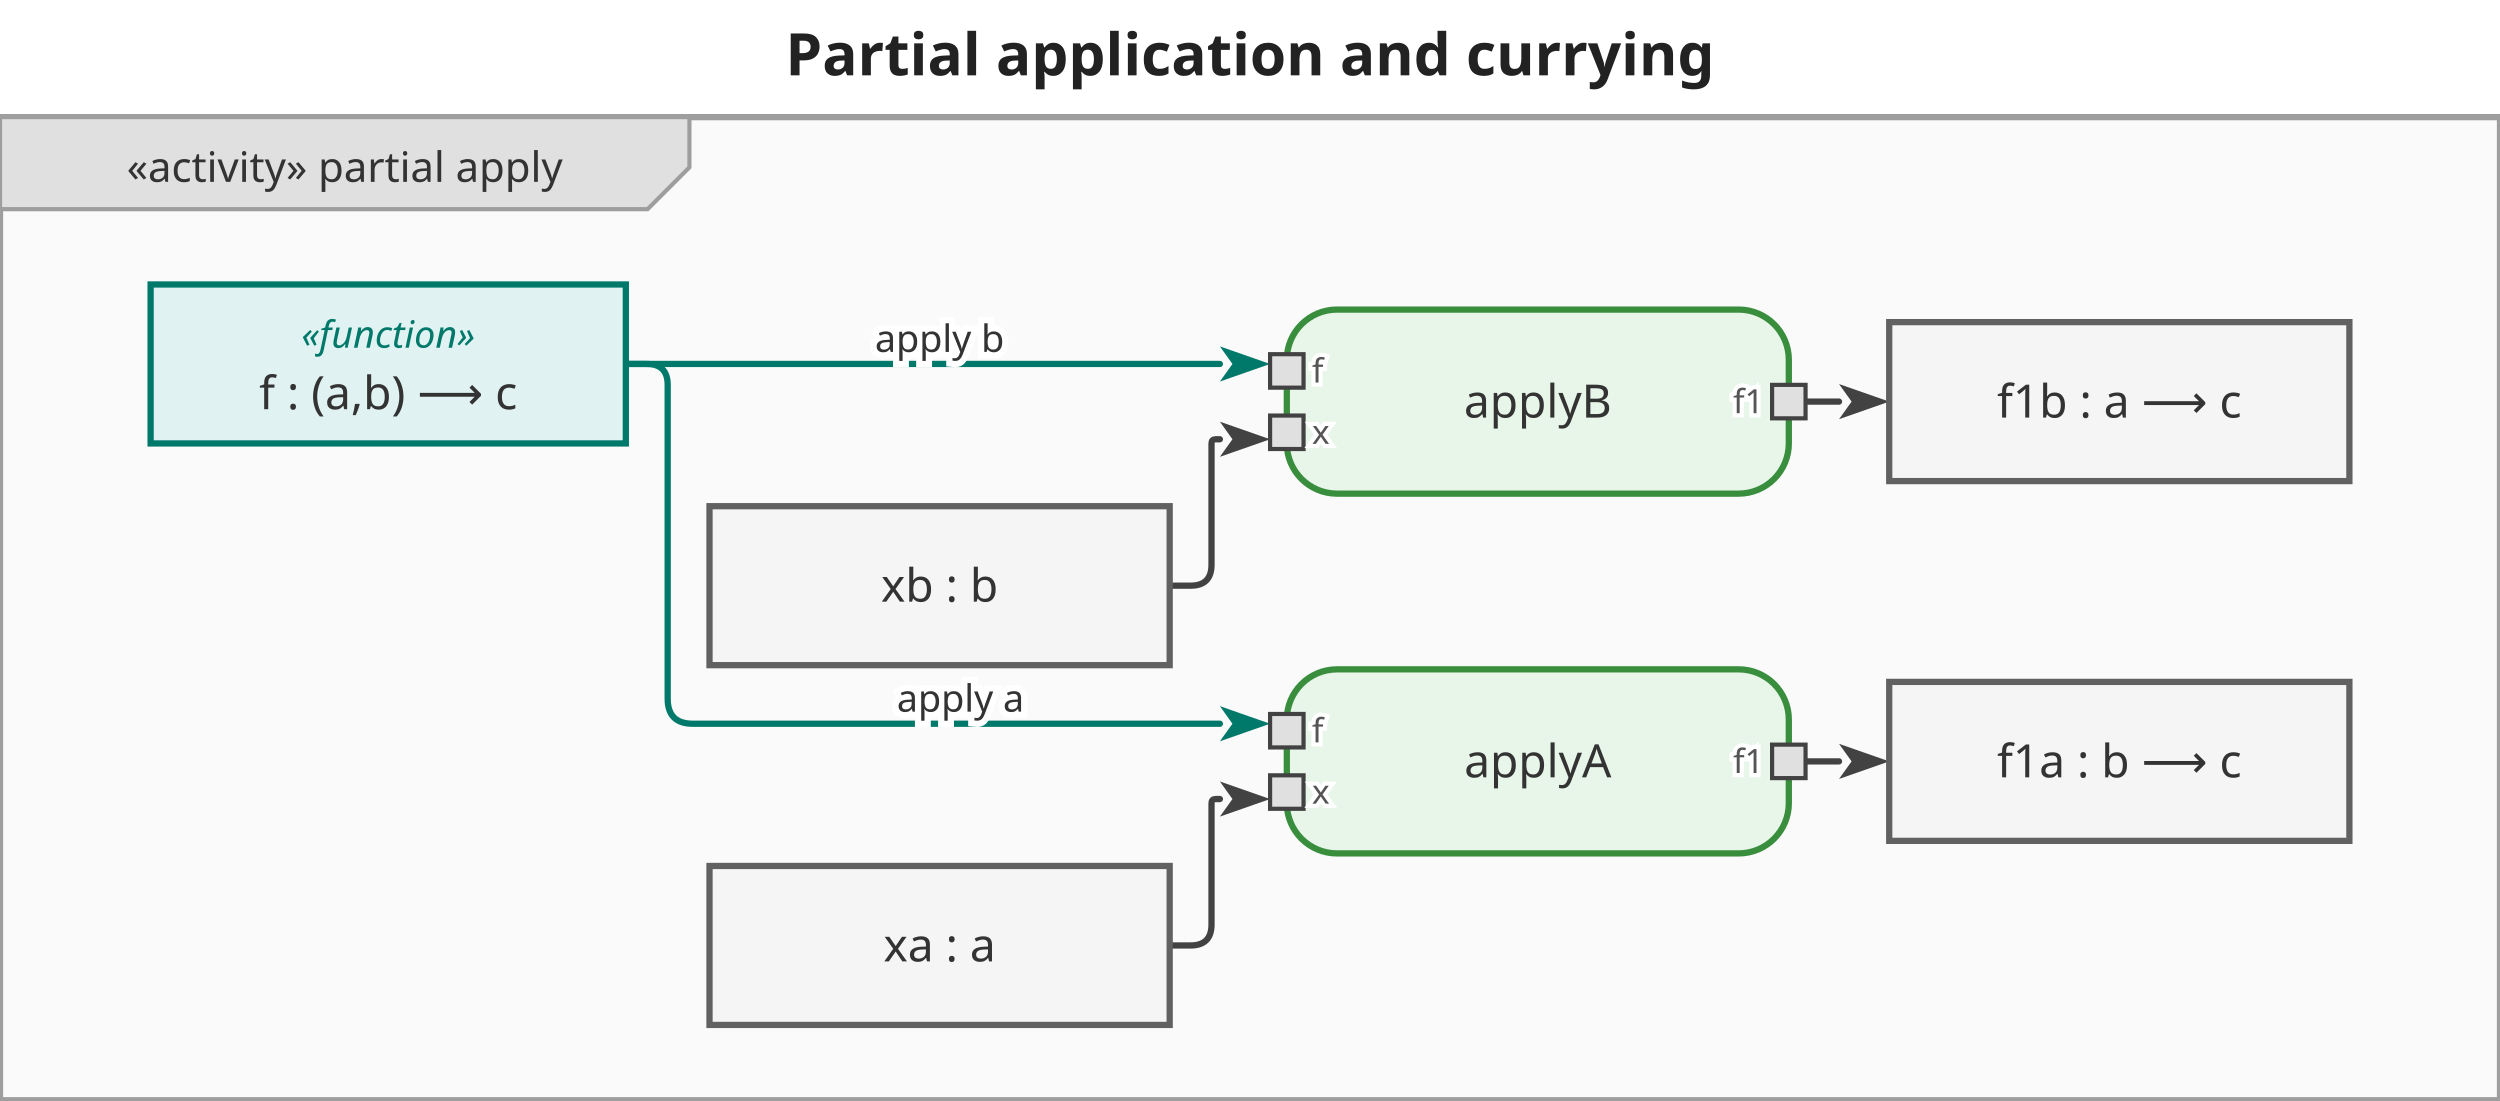
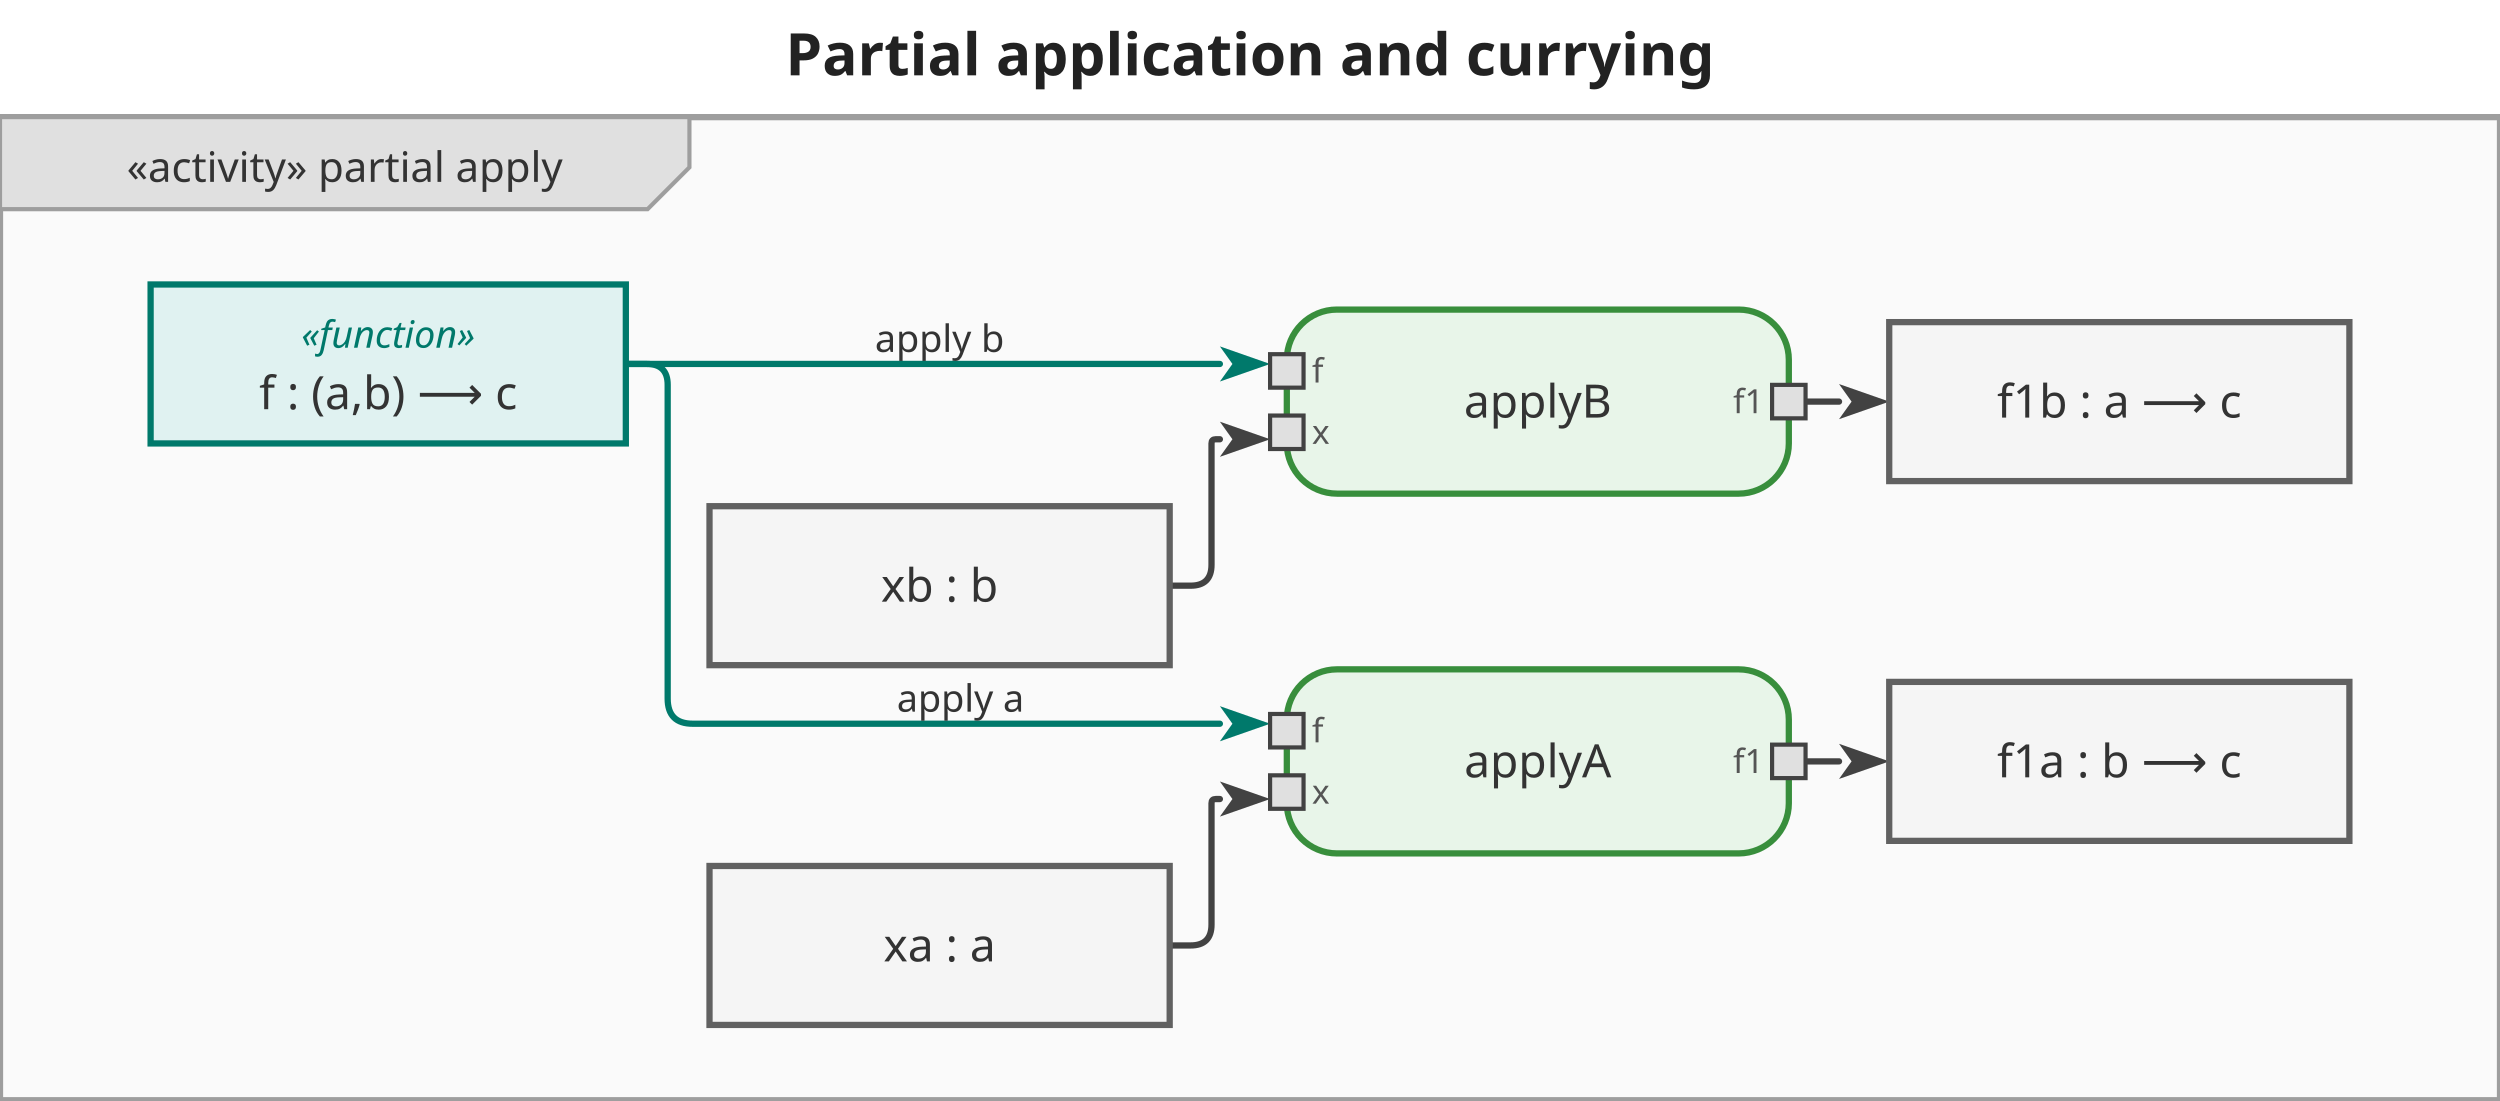
<svg xmlns="http://www.w3.org/2000/svg" viewBox="0 0 597.6 263" width="597.6" height="263">
  <defs>
    <marker id="arrowFilled" viewBox="0 0 10 10" refX="0" refY="5" markerWidth="8" markerHeight="8" orient="auto-start-reverse">
      <path d="M0,1.5 L10,5 L0,8.5 L2.5,5 Z" fill="#424242" />
    </marker>
    <marker id="arrowOpen" viewBox="0 0 10 10" refX="0" refY="5" markerWidth="8" markerHeight="8" orient="auto-start-reverse">
      <path d="M0,1.5 L10,5 L0,8.5" fill="none" stroke="#424242" stroke-width="1.25" />
    </marker>
    <marker id="arrowHof" viewBox="0 0 10 10" refX="0" refY="5" markerWidth="8" markerHeight="8" orient="auto-start-reverse">
      <path d="M0,1.5 L10,5 L0,8.5 L2.5,5 Z" fill="#00796b" />
    </marker>
  </defs>
  <rect width="597.6" height="263" fill="white" />
  <text x="298.8" y="18" text-anchor="middle" font-size="14" font-weight="bold" font-family="sans-serif" fill="#222">Partial application and currying</text>
  <g transform="translate(0,28)">
    <rect x="0" y="0" width="597.6" height="235" fill="#fafafa" stroke="#9e9e9e" stroke-width="1.5" />
    <g class="diagram-frame-tab tab-activity">
      <path d="M0,0 L164.8,0 L164.8,12 L154.8,22 L0,22 Z" fill="#e0e0e0" stroke="#9e9e9e" stroke-width="1" />
      <text x="82.4" y="12" text-anchor="middle" font-size="10" font-family="sans-serif" dominant-baseline="middle" fill="#333">«activity» partial apply</text>
    </g>
    <g class="edge hof-edge">
      <path d="M149.6,59.0 L154.6,59.0 Q159.6,59.0 159.6,64.0 L159.6,139.0 Q159.6,145.0 165.6,145.0 L291.6,145.0" fill="none" stroke="#00796b" stroke-width="1.5" stroke-linejoin="round" stroke-linecap="round" marker-end="url(#arrowHof)" />
-       <text x="229.6" y="139" text-anchor="middle" dominant-baseline="middle" font-size="9" font-family="sans-serif" fill="#333" stroke="white" stroke-width="3" paint-order="stroke fill">apply a</text>
+       <text x="229.6" y="139" text-anchor="middle" dominant-baseline="middle" font-size="9" font-family="sans-serif" fill="#333">apply a</text>
    </g>
    <g class="edge">
      <path d="M279.6,198.0 L284.6,198.0 Q289.6,198.0 289.6,193.0 L289.6,164.0 Q289.6,163.0 290.6,163.0 L291.6,163.0" fill="none" stroke="#424242" stroke-width="1.5" stroke-linejoin="round" stroke-linecap="round" marker-end="url(#arrowFilled)" />
    </g>
    <g class="edge">
      <path d="M431.6,154.0 L439.6,154.0" fill="none" stroke="#424242" stroke-width="1.5" stroke-linejoin="round" stroke-linecap="round" marker-end="url(#arrowFilled)" />
    </g>
    <g class="edge hof-edge">
      <path d="M149.6,59.0 L291.6,59.0" fill="none" stroke="#00796b" stroke-width="1.5" stroke-linejoin="round" stroke-linecap="round" marker-end="url(#arrowHof)" />
-       <text x="224.6" y="53" text-anchor="middle" dominant-baseline="middle" font-size="9" font-family="sans-serif" fill="#333" stroke="white" stroke-width="3" paint-order="stroke fill">apply b</text>
+       <text x="224.6" y="53" text-anchor="middle" dominant-baseline="middle" font-size="9" font-family="sans-serif" fill="#333">apply b</text>
    </g>
    <g class="edge">
      <path d="M279.6,112.0 L284.6,112.0 Q289.6,112.0 289.6,107.0 L289.6,78.0 Q289.6,77.0 290.6,77.0 L291.6,77.0" fill="none" stroke="#424242" stroke-width="1.5" stroke-linejoin="round" stroke-linecap="round" marker-end="url(#arrowFilled)" />
    </g>
    <g class="edge">
      <path d="M431.6,68.0 L439.6,68.0" fill="none" stroke="#424242" stroke-width="1.5" stroke-linejoin="round" stroke-linecap="round" marker-end="url(#arrowFilled)" />
    </g>
    <g class="action-node">
      <rect x="307.6" y="132" width="120" height="44" rx="12" fill="#e8f5e9" stroke="#388e3c" stroke-width="1.5" />
      <text class="action-label" x="367.6" y="154" text-anchor="middle" font-size="11" font-family="sans-serif" dominant-baseline="middle" fill="#333">applyA</text>
      <g class="pin pin-in">
        <rect x="303.6" y="142.667" width="8" height="8" fill="#e0e0e0" stroke="#424242" stroke-width="1" />
-         <text x="313.6" y="146.667" text-anchor="start" font-size="8" font-family="sans-serif" dominant-baseline="middle" fill="#555" stroke="white" stroke-width="2" paint-order="stroke fill">f</text>
+         <text x="313.6" y="146.667" text-anchor="start" font-size="8" font-family="sans-serif" dominant-baseline="middle" fill="#555">f</text>
      </g>
      <g class="pin pin-in">
        <rect x="303.6" y="157.333" width="8" height="8" fill="#e0e0e0" stroke="#424242" stroke-width="1" />
-         <text x="313.6" y="161.333" text-anchor="start" font-size="8" font-family="sans-serif" dominant-baseline="middle" fill="#555" stroke="white" stroke-width="2" paint-order="stroke fill">x</text>
+         <text x="313.6" y="161.333" text-anchor="start" font-size="8" font-family="sans-serif" dominant-baseline="middle" fill="#555">x</text>
      </g>
      <g class="pin pin-out">
        <rect x="423.6" y="150" width="8" height="8" fill="#e0e0e0" stroke="#424242" stroke-width="1" />
-         <text x="421.6" y="154" text-anchor="end" font-size="8" font-family="sans-serif" dominant-baseline="middle" fill="#555" stroke="white" stroke-width="2" paint-order="stroke fill">f1</text>
+         <text x="421.6" y="154" text-anchor="end" font-size="8" font-family="sans-serif" dominant-baseline="middle" fill="#555">f1</text>
      </g>
    </g>
    <g class="action-node">
      <rect x="307.6" y="46" width="120" height="44" rx="12" fill="#e8f5e9" stroke="#388e3c" stroke-width="1.5" />
      <text class="action-label" x="367.6" y="68" text-anchor="middle" font-size="11" font-family="sans-serif" dominant-baseline="middle" fill="#333">applyB</text>
      <g class="pin pin-in">
        <rect x="303.6" y="56.667" width="8" height="8" fill="#e0e0e0" stroke="#424242" stroke-width="1" />
-         <text x="313.6" y="60.667" text-anchor="start" font-size="8" font-family="sans-serif" dominant-baseline="middle" fill="#555" stroke="white" stroke-width="2" paint-order="stroke fill">f</text>
+         <text x="313.6" y="60.667" text-anchor="start" font-size="8" font-family="sans-serif" dominant-baseline="middle" fill="#555">f</text>
      </g>
      <g class="pin pin-in">
        <rect x="303.6" y="71.333" width="8" height="8" fill="#e0e0e0" stroke="#424242" stroke-width="1" />
-         <text x="313.6" y="75.333" text-anchor="start" font-size="8" font-family="sans-serif" dominant-baseline="middle" fill="#555" stroke="white" stroke-width="2" paint-order="stroke fill">x</text>
+         <text x="313.6" y="75.333" text-anchor="start" font-size="8" font-family="sans-serif" dominant-baseline="middle" fill="#555">x</text>
      </g>
      <g class="pin pin-out">
        <rect x="423.6" y="64" width="8" height="8" fill="#e0e0e0" stroke="#424242" stroke-width="1" />
-         <text x="421.6" y="68" text-anchor="end" font-size="8" font-family="sans-serif" dominant-baseline="middle" fill="#555" stroke="white" stroke-width="2" paint-order="stroke fill">f1</text>
+         <text x="421.6" y="68" text-anchor="end" font-size="8" font-family="sans-serif" dominant-baseline="middle" fill="#555">f1</text>
      </g>
    </g>
    <g class="object-node hof">
      <rect x="36" y="40" width="113.6" height="38" fill="#e0f2f1" stroke="#00796b" stroke-width="1.5" />
      <text x="92.8" y="52" text-anchor="middle" font-size="9" font-style="italic" font-family="sans-serif" dominant-baseline="middle" fill="#00796b">«function»</text>
      <text x="92.8" y="66" text-anchor="middle" font-size="11" font-family="sans-serif" dominant-baseline="middle" fill="#333">f : (a,b) ⟶ c</text>
    </g>
    <g class="object-node">
      <rect x="169.6" y="179" width="110" height="38" fill="#f5f5f5" stroke="#616161" stroke-width="1.5" />
      <text x="224.6" y="198" text-anchor="middle" font-size="11" font-family="sans-serif" dominant-baseline="middle" fill="#333">xa : a</text>
    </g>
    <g class="object-node">
      <rect x="169.6" y="93" width="110" height="38" fill="#f5f5f5" stroke="#616161" stroke-width="1.5" />
      <text x="224.6" y="112" text-anchor="middle" font-size="11" font-family="sans-serif" dominant-baseline="middle" fill="#333">xb : b</text>
    </g>
    <g class="object-node">
      <rect x="451.6" y="135" width="110" height="38" fill="#f5f5f5" stroke="#616161" stroke-width="1.5" />
      <text x="506.6" y="154" text-anchor="middle" font-size="11" font-family="sans-serif" dominant-baseline="middle" fill="#333">f1a : b ⟶ c</text>
    </g>
    <g class="object-node">
      <rect x="451.6" y="49" width="110" height="38" fill="#f5f5f5" stroke="#616161" stroke-width="1.5" />
      <text x="506.6" y="68" text-anchor="middle" font-size="11" font-family="sans-serif" dominant-baseline="middle" fill="#333">f1b : a ⟶ c</text>
    </g>
  </g>
</svg>
